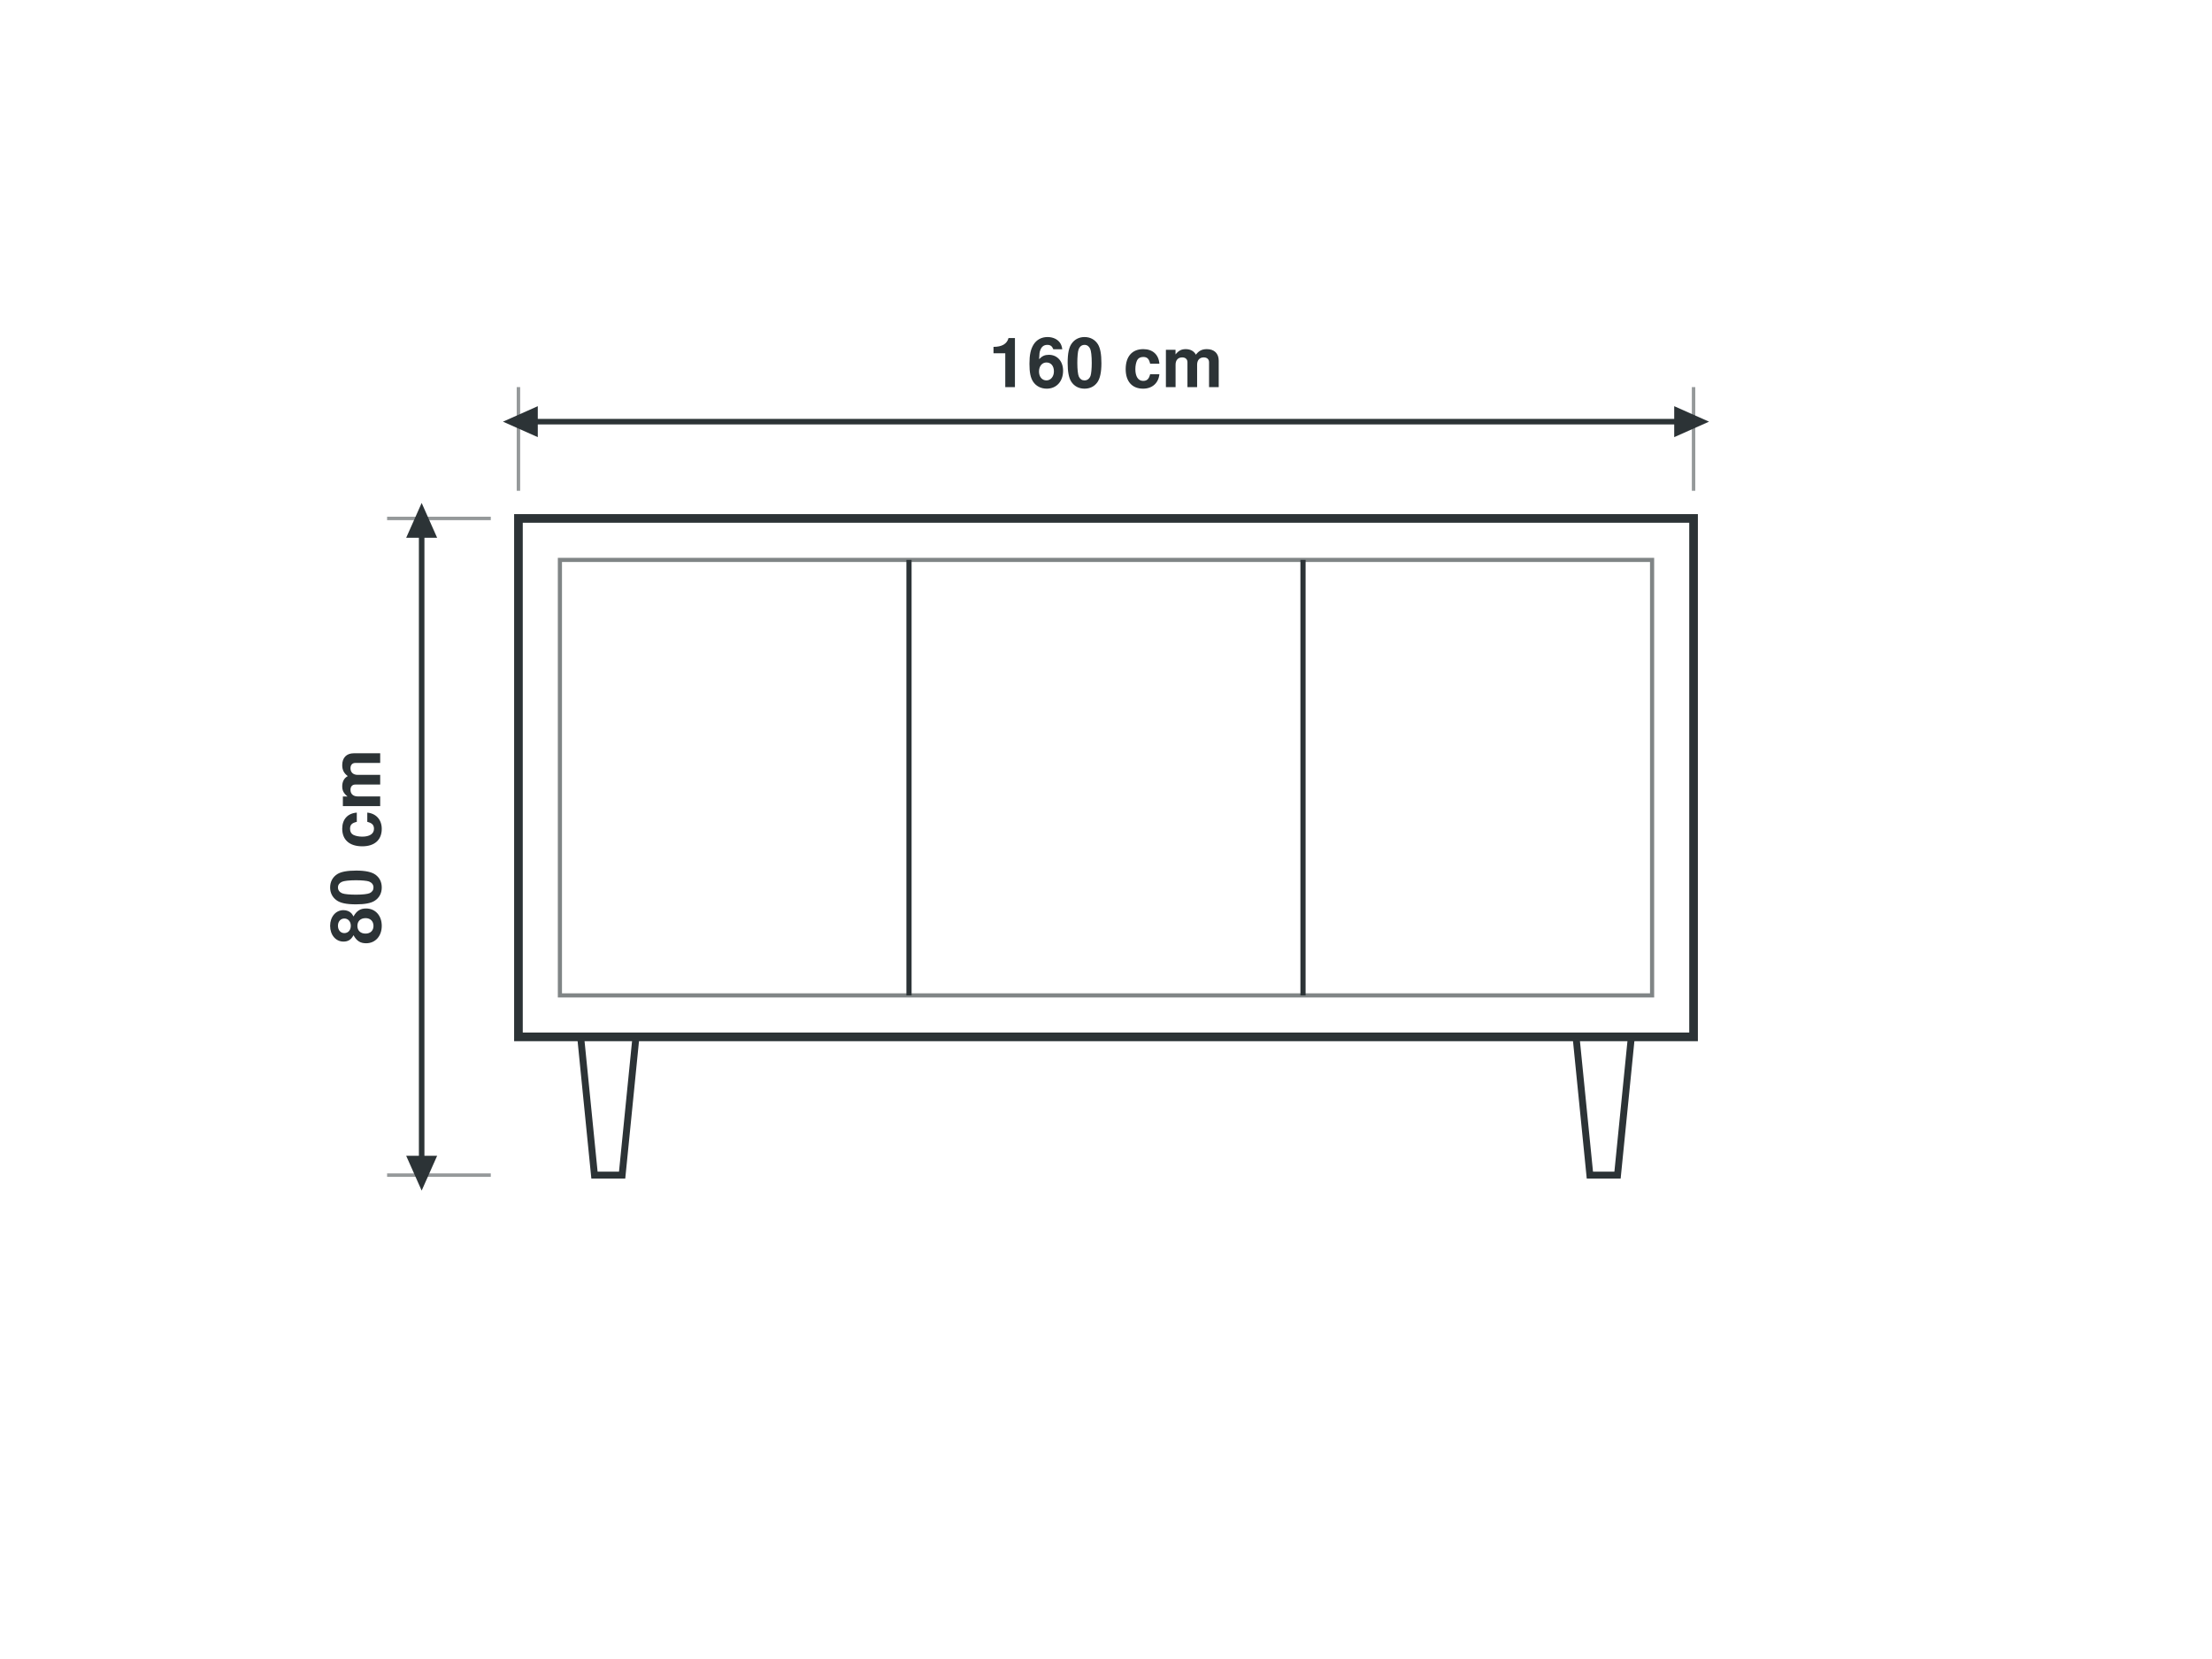
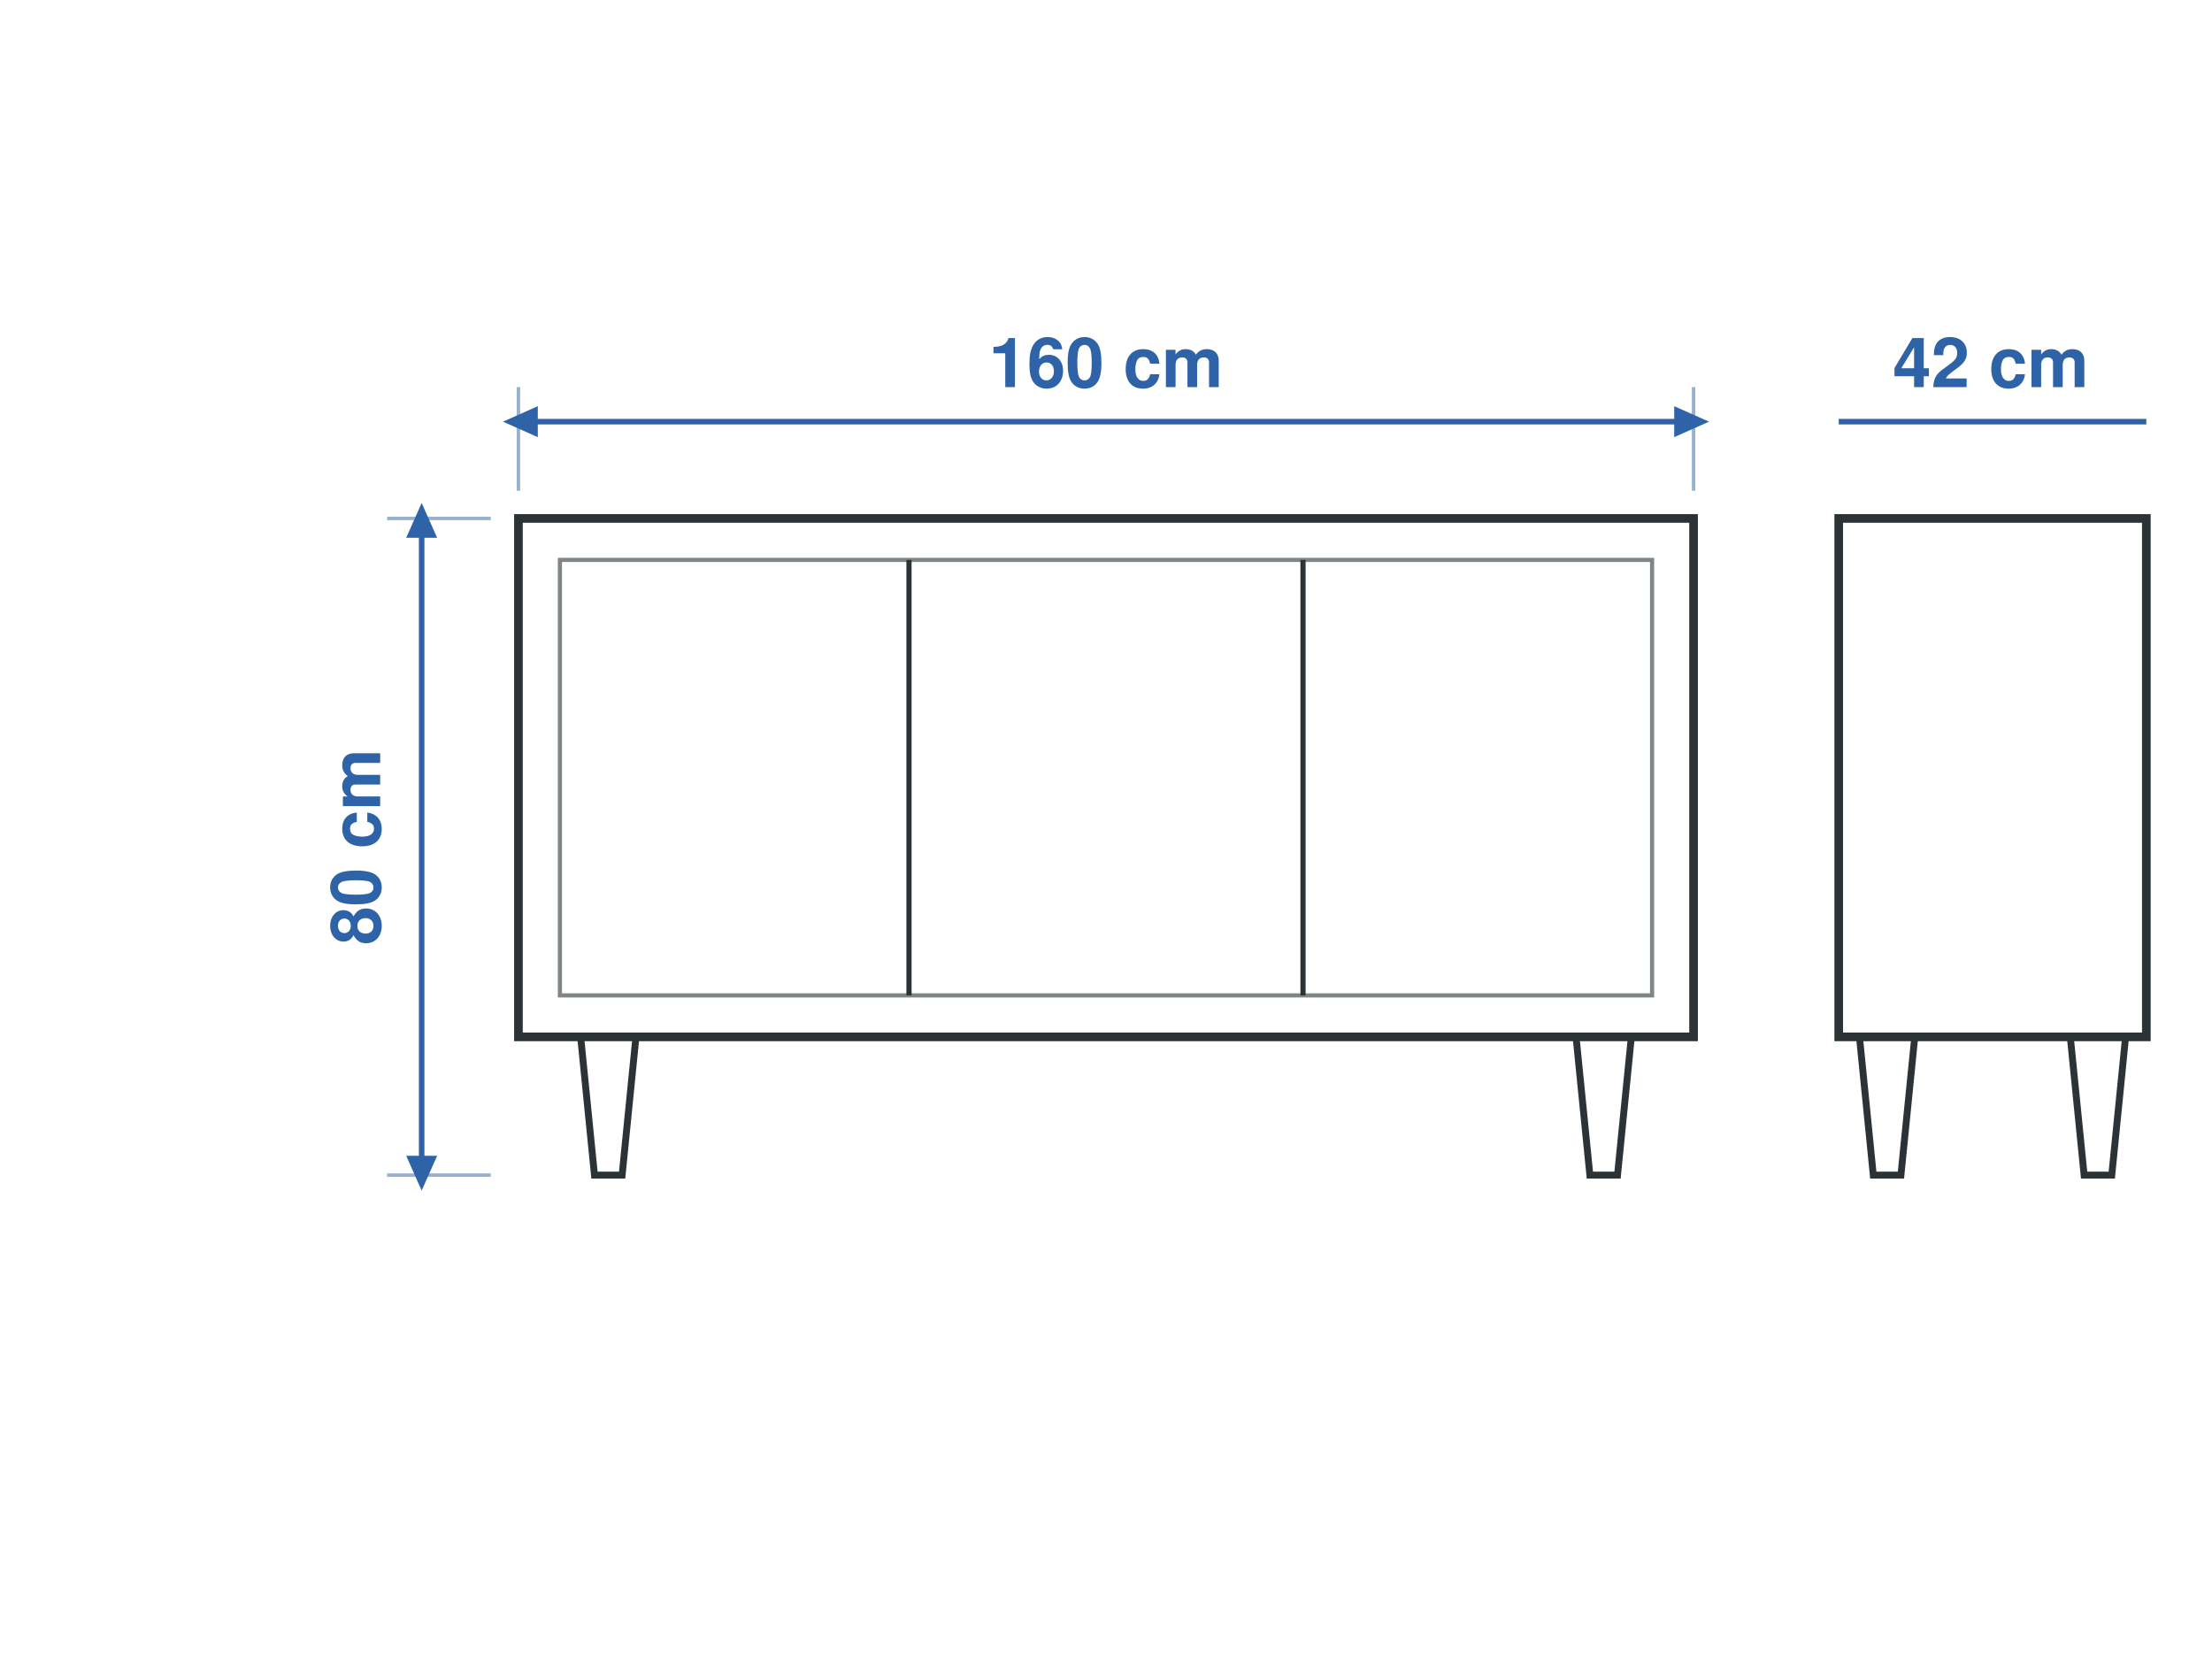
<svg xmlns="http://www.w3.org/2000/svg" viewBox="0 0 640 480" role="img" aria-label="sideboard-arvika-dims">
  <defs>
    <marker id="arrow1" viewBox="0 0 10 10" refX="5" refY="5" markerWidth="7" markerHeight="7" orient="auto-start-reverse">
-       <path d="M0 1 L9 5 L0 9 z" fill="#2c3336" />
+       <path d="M0 1 L9 5 L0 9 z" fill="#2f63a8" />
    </marker>
  </defs>
  <rect width="640" height="480" fill="#fff" />
  <rect x="150" y="150" width="340" height="150" fill="none" stroke="#2c3336" stroke-width="2.5" />
  <path d="M263 162 V288 M377 162 V288" stroke="#2c3336" stroke-width="1.5" />
  <rect x="162" y="162" width="316" height="126" fill="none" stroke="#2c3336" stroke-width="1.2" opacity="0.6" />
  <path d="M168 300 l4 40 h8 l4 -40 M456 300 l4 40 h8 l4 -40" fill="none" stroke="#2c3336" stroke-width="2" />
-   <path d="M150 122 H490" stroke="#2c3336" stroke-width="1.6" marker-start="url(#arrow1)" marker-end="url(#arrow1)" />
-   <path d="M150 112 V142 M490 112 V142" stroke="#2c3336" stroke-width="1" opacity="0.5" />
-   <text x="320" y="112" font-family="Helvetica, Arial, sans-serif" font-size="20" font-weight="600" fill="#2c3336" text-anchor="middle">160 cm</text>
-   <path d="M122 150 V340" stroke="#2c3336" stroke-width="1.6" marker-start="url(#arrow1)" marker-end="url(#arrow1)" />
-   <path d="M112 150 H142 M112 340 H142" stroke="#2c3336" stroke-width="1" opacity="0.5" />
-   <text x="110" y="245" font-family="Helvetica, Arial, sans-serif" font-size="20" font-weight="600" fill="#2c3336" text-anchor="middle" transform="rotate(-90 110 245)">80 cm</text>
+   <rect x="532" y="150" width="89" height="150" fill="none" stroke="#2c3336" stroke-width="2.5" />
+   <path d="M538 300 l4 40 h8 l4 -40 M599 300 l4 40 h8 l4 -40" fill="none" stroke="#2c3336" stroke-width="2" />
+   <path d="M532 122 H621" stroke="#2f63a8" stroke-width="1.6" />
+   <text x="576" y="112" font-family="Helvetica, Arial, sans-serif" font-size="20" font-weight="600" fill="#2f63a8" text-anchor="middle">42 cm</text>
+   <path d="M150 122 H490" stroke="#2f63a8" stroke-width="1.6" marker-start="url(#arrow1)" marker-end="url(#arrow1)" />
+   <path d="M150 112 V142 M490 112 V142" stroke="#2f63a8" stroke-width="1" opacity="0.5" />
+   <text x="320" y="112" font-family="Helvetica, Arial, sans-serif" font-size="20" font-weight="600" fill="#2f63a8" text-anchor="middle">160 cm</text>
+   <path d="M122 150 V340" stroke="#2f63a8" stroke-width="1.6" marker-start="url(#arrow1)" marker-end="url(#arrow1)" />
+   <path d="M112 150 H142 M112 340 H142" stroke="#2f63a8" stroke-width="1" opacity="0.5" />
+   <text x="110" y="245" font-family="Helvetica, Arial, sans-serif" font-size="20" font-weight="600" fill="#2f63a8" text-anchor="middle" transform="rotate(-90 110 245)">80 cm</text>
</svg>
